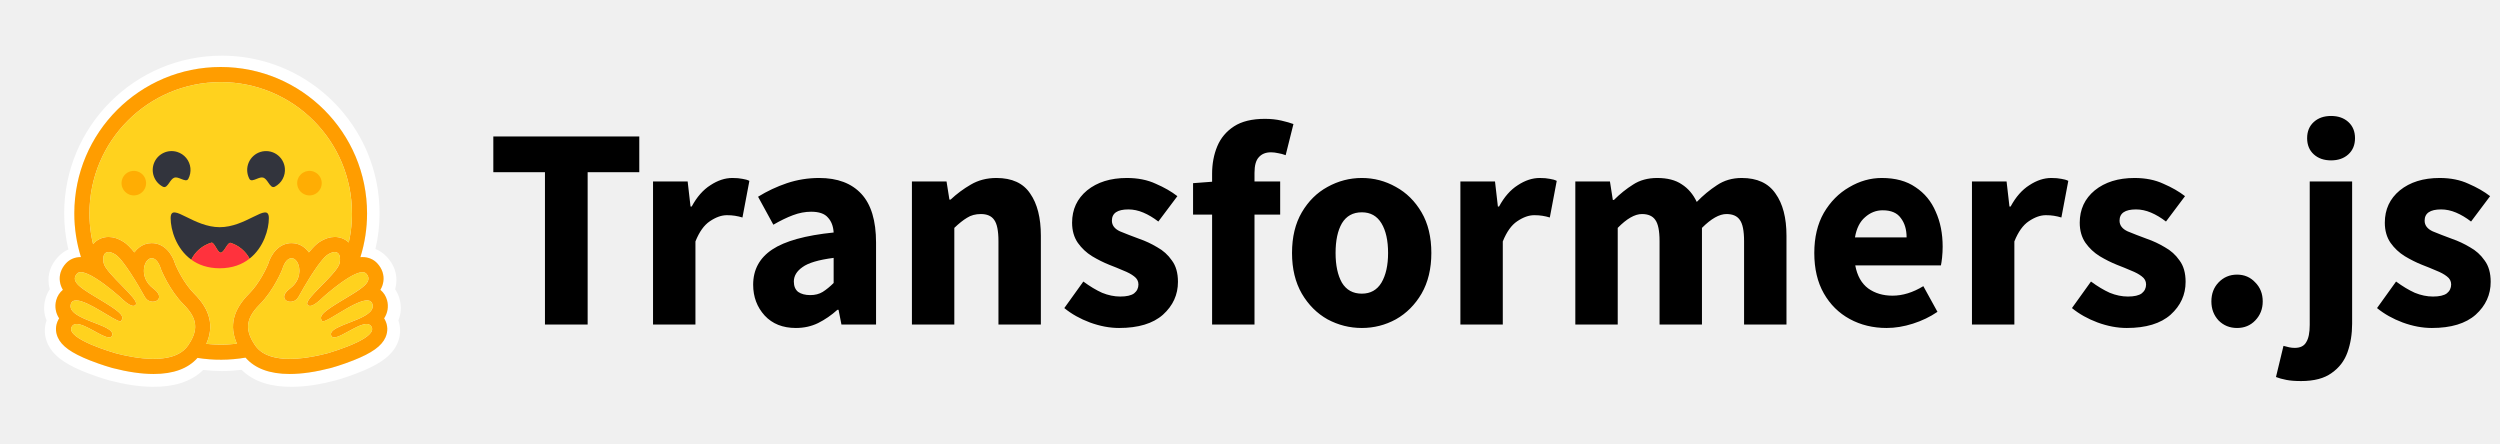
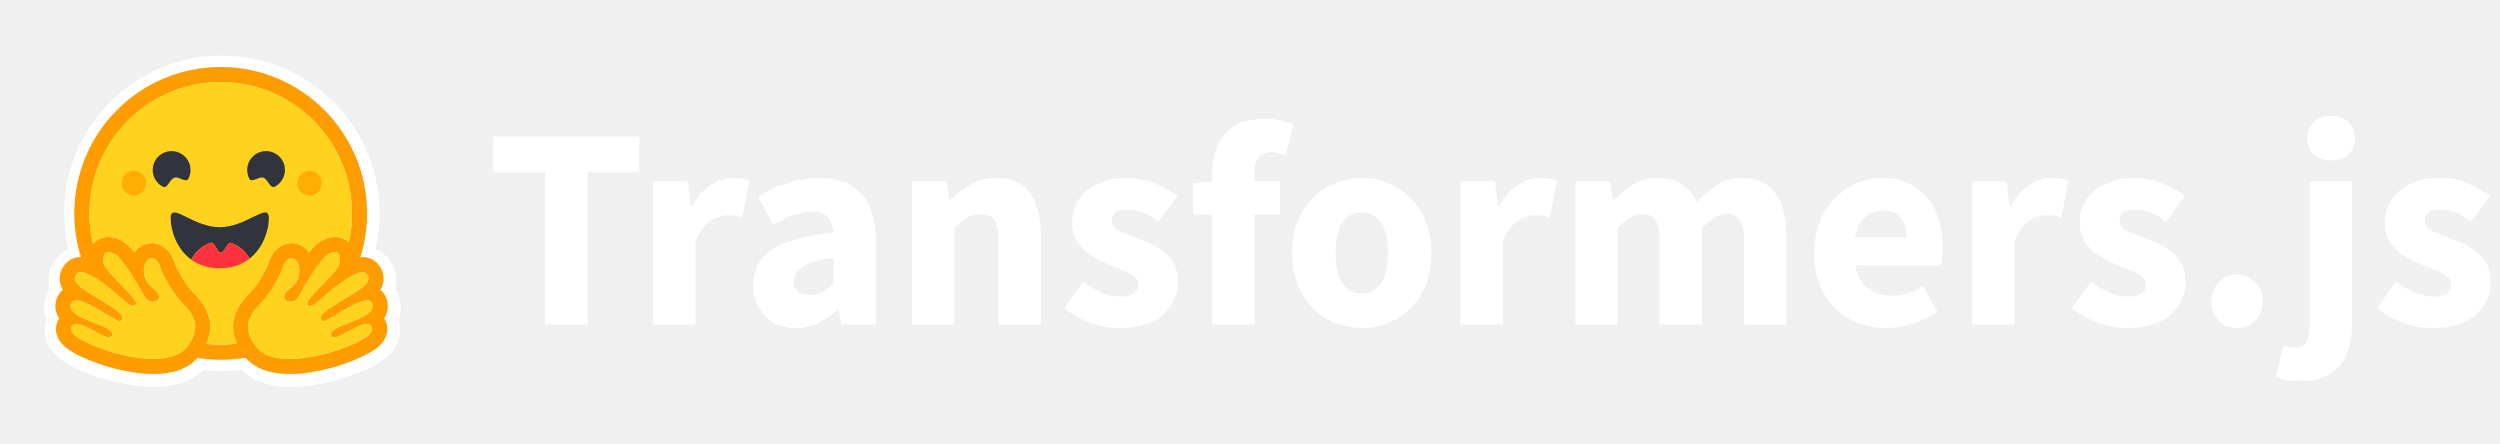
<svg xmlns="http://www.w3.org/2000/svg" width="936" height="166" viewBox="0 0 936 166" fill="none">
  <path d="M149.608 111.985C149.259 110.671 148.695 109.424 147.938 108.294C148.101 107.7 148.224 107.095 148.307 106.484C148.844 102.609 147.501 99.062 144.969 96.317C143.598 94.818 142.128 93.828 140.571 93.22C141.593 88.848 142.11 84.373 142.112 79.883C142.112 77.832 141.996 75.823 141.802 73.844C141.7 72.856 141.578 71.87 141.434 70.887C140.988 67.987 140.327 65.123 139.456 62.321C138.884 60.48 138.224 58.668 137.475 56.891C136.354 54.26 135.045 51.713 133.558 49.27C132.583 47.644 131.521 46.072 130.376 44.561C129.815 43.797 129.231 43.052 128.623 42.326C126.821 40.137 124.864 38.081 122.765 36.175C122.068 35.534 121.352 34.915 120.616 34.319C119.892 33.715 119.151 33.13 118.396 32.566C116.875 31.434 115.304 30.372 113.687 29.384C104.751 23.956 94.271 20.844 83.071 20.844C50.459 20.844 24.029 47.276 24.029 79.885C24.028 84.432 24.554 88.963 25.598 93.388C24.198 93.996 22.855 94.944 21.61 96.316C19.08 99.059 17.735 102.594 18.273 106.469C18.355 107.084 18.477 107.694 18.641 108.293C17.885 109.423 17.321 110.671 16.972 111.985C16.194 114.943 16.45 117.61 17.439 119.947C16.364 123.001 16.632 126.253 18.032 129.081C19.05 131.146 20.508 132.744 22.304 134.172C24.439 135.87 27.112 137.312 30.336 138.696C34.182 140.336 38.878 141.877 41.013 142.443C46.529 143.871 51.817 144.776 57.177 144.82C64.814 144.891 71.39 143.095 76.099 138.5C78.412 138.783 80.74 138.925 83.071 138.924C85.533 138.919 87.992 138.764 90.436 138.46C95.133 143.085 101.735 144.897 109.399 144.824C114.759 144.781 120.047 143.876 125.549 142.446C127.698 141.881 132.391 140.339 136.24 138.699C139.464 137.313 142.137 135.871 144.286 134.176C146.069 132.747 147.525 131.15 148.543 129.085C149.958 126.257 150.212 123.004 149.152 119.95C150.131 117.613 150.386 114.94 149.608 111.985ZM144.135 119.749C145.219 121.805 145.288 124.128 144.332 126.292C142.883 129.571 139.281 132.155 132.286 134.928C127.937 136.653 123.954 137.756 123.919 137.766C118.166 139.258 112.963 140.016 108.459 140.016C101.001 140.016 95.451 137.958 91.931 133.893C85.979 134.907 79.902 134.942 73.939 133.996C70.415 137.993 64.896 140.016 57.501 140.016C52.996 140.016 47.794 139.258 42.04 137.766C42.005 137.756 38.024 136.653 33.673 134.928C26.679 132.155 23.076 129.573 21.627 126.292C20.671 124.128 20.74 121.805 21.824 119.749C21.924 119.558 22.031 119.372 22.146 119.191C21.497 118.216 21.061 117.114 20.868 115.958C20.675 114.803 20.729 113.619 21.026 112.486C21.456 110.85 22.345 109.489 23.552 108.512C22.971 107.556 22.589 106.493 22.431 105.385C22.083 102.977 22.883 100.573 24.681 98.612C26.081 97.086 28.061 96.246 30.253 96.246H30.311C28.659 90.949 27.821 85.432 27.826 79.883C27.826 49.62 52.361 25.084 82.628 25.084C112.896 25.084 137.43 49.617 137.43 79.883C137.434 85.447 136.591 90.978 134.928 96.288C135.192 96.262 135.451 96.249 135.706 96.248C137.898 96.248 139.878 97.088 141.278 98.614C143.076 100.573 143.876 102.979 143.528 105.387C143.37 106.495 142.988 107.558 142.407 108.514C143.614 109.491 144.504 110.852 144.934 112.488C145.231 113.621 145.284 114.805 145.091 115.961C144.899 117.116 144.463 118.218 143.813 119.193C143.928 119.372 144.037 119.558 144.135 119.749Z" fill="white" />
  <path d="M143.813 119.193C144.463 118.218 144.899 117.116 145.092 115.961C145.284 114.805 145.231 113.621 144.934 112.488C144.503 110.852 143.613 109.491 142.407 108.514C142.988 107.558 143.37 106.495 143.528 105.387C143.876 102.979 143.076 100.575 141.278 98.614C139.878 97.088 137.898 96.248 135.706 96.248C135.451 96.248 135.192 96.262 134.928 96.288C136.589 90.978 137.431 85.447 137.425 79.884C137.425 49.62 112.891 25.085 82.626 25.085C52.361 25.085 27.824 49.618 27.824 79.884C27.819 85.433 28.657 90.951 30.309 96.248H30.251C28.059 96.248 26.079 97.087 24.68 98.612C22.881 100.571 22.081 102.978 22.429 105.386C22.588 106.494 22.97 107.558 23.551 108.513C22.344 109.49 21.454 110.85 21.024 112.486C20.727 113.621 20.673 114.804 20.867 115.96C21.06 117.116 21.496 118.218 22.145 119.193C22.03 119.373 21.924 119.56 21.823 119.751C20.74 121.807 20.67 124.13 21.627 126.294C23.077 129.573 26.678 132.157 33.673 134.93C38.022 136.655 42.005 137.758 42.04 137.768C47.793 139.26 52.996 140.018 57.5 140.018C64.896 140.018 70.415 137.995 73.939 133.998C79.902 134.944 85.979 134.909 91.931 133.895C95.451 137.96 101.001 140.018 108.459 140.018C112.963 140.018 118.166 139.26 123.918 137.768C123.954 137.758 127.935 136.655 132.286 134.93C139.281 132.157 142.883 129.573 144.332 126.294C145.288 124.13 145.219 121.807 144.135 119.751C144.037 119.558 143.928 119.371 143.813 119.193ZM71.417 127.74C71.114 128.271 70.789 128.789 70.443 129.293C69.532 130.626 68.334 131.646 66.943 132.403C64.284 133.853 60.919 134.359 57.5 134.359C52.099 134.359 46.563 133.096 43.46 132.291C43.307 132.251 24.439 126.922 26.828 122.385C27.23 121.622 27.891 121.317 28.724 121.317C32.088 121.317 38.212 126.326 40.844 126.326C41.432 126.326 41.847 126.076 42.017 125.465C43.139 121.442 24.967 119.751 26.498 113.925C26.767 112.894 27.5 112.475 28.53 112.475C32.977 112.475 42.958 120.296 45.045 120.296C45.205 120.296 45.32 120.248 45.382 120.15C45.391 120.135 45.4 120.12 45.409 120.105C46.389 118.487 45.826 117.311 39.114 113.2L38.47 112.807C31.083 108.337 25.899 105.647 28.848 102.437C29.187 102.067 29.668 101.903 30.252 101.903C30.945 101.903 31.783 102.134 32.706 102.523C36.608 104.168 42.014 108.655 44.273 110.611C44.628 110.92 44.981 111.232 45.331 111.546C45.331 111.546 48.191 114.519 49.92 114.519C50.318 114.519 50.656 114.362 50.885 113.975C52.111 111.907 39.496 102.348 38.785 98.404C38.303 95.731 39.123 94.377 40.641 94.377C41.362 94.377 42.243 94.685 43.215 95.302C46.23 97.215 52.052 107.219 54.183 111.111C54.898 112.415 56.118 112.966 57.217 112.966C59.398 112.966 61.102 110.799 57.416 108.044C51.877 103.899 53.821 97.124 56.465 96.707C56.578 96.689 56.691 96.68 56.805 96.68C59.209 96.68 60.27 100.823 60.27 100.823C60.27 100.823 63.378 108.629 68.718 113.965C73.563 118.808 74.24 122.782 71.417 127.74ZM88.684 128.655L88.407 128.688L87.935 128.741C87.687 128.767 87.438 128.792 87.188 128.815L86.945 128.837L86.723 128.856L86.407 128.881L86.059 128.906L85.712 128.929L85.635 128.934C85.544 128.939 85.453 128.945 85.361 128.95L85.245 128.956C85.137 128.962 85.03 128.967 84.921 128.972L84.544 128.988L84.202 128.999L83.974 129.006H83.858C83.787 129.006 83.716 129.01 83.644 129.011H83.532C83.46 129.011 83.39 129.011 83.318 129.014L83.028 129.018H82.623C82.304 129.018 81.987 129.014 81.67 129.008L81.413 129.002C81.34 129.002 81.267 128.999 81.195 128.996L80.922 128.988L80.585 128.975L80.28 128.962L80.201 128.959L79.912 128.944C79.83 128.939 79.751 128.935 79.67 128.929L79.483 128.918C79.248 128.904 79.012 128.887 78.777 128.869L78.53 128.849C78.427 128.841 78.323 128.832 78.22 128.822C78.099 128.812 77.977 128.8 77.856 128.789C77.653 128.77 77.45 128.749 77.247 128.727H77.237C80.201 122.116 78.702 115.942 72.714 109.959C68.786 106.036 66.174 100.245 65.632 98.973C64.534 95.209 61.631 91.024 56.808 91.024C56.4 91.024 55.993 91.057 55.59 91.12C53.478 91.453 51.631 92.669 50.314 94.499C48.89 92.728 47.506 91.32 46.254 90.525C44.367 89.329 42.484 88.722 40.65 88.722C38.36 88.722 36.314 89.662 34.887 91.367L34.851 91.411C34.824 91.299 34.798 91.186 34.771 91.074L34.768 91.059C34.496 89.898 34.268 88.728 34.084 87.549C34.084 87.542 34.084 87.534 34.081 87.526C34.066 87.437 34.053 87.348 34.04 87.259C34 86.996 33.962 86.732 33.928 86.468C33.912 86.348 33.895 86.228 33.88 86.108L33.836 85.748C33.822 85.628 33.81 85.519 33.797 85.405L33.793 85.376C33.742 84.91 33.696 84.443 33.657 83.975L33.643 83.795L33.62 83.489C33.614 83.405 33.607 83.321 33.603 83.237C33.603 83.217 33.599 83.197 33.599 83.178C33.582 82.944 33.568 82.708 33.557 82.473C33.55 82.35 33.544 82.228 33.538 82.105L33.525 81.784L33.522 81.686L33.512 81.39L33.505 81.138C33.505 81.037 33.5 80.937 33.499 80.836C33.497 80.736 33.494 80.625 33.494 80.519C33.492 80.413 33.494 80.308 33.49 80.202C33.488 80.096 33.49 79.99 33.49 79.884C33.49 52.745 55.493 30.743 82.634 30.743C109.775 30.743 131.777 52.745 131.777 79.884V80.519C131.777 80.625 131.774 80.731 131.772 80.836C131.772 80.924 131.768 81.01 131.765 81.099C131.765 81.177 131.762 81.255 131.759 81.33C131.759 81.43 131.753 81.529 131.75 81.628V81.636L131.737 81.98C131.732 82.081 131.728 82.182 131.723 82.282L131.72 82.353L131.702 82.675C131.664 83.364 131.611 84.052 131.546 84.74V84.748C131.535 84.861 131.524 84.974 131.512 85.087L131.482 85.353L131.425 85.874L131.392 86.138L131.351 86.449C131.336 86.562 131.321 86.675 131.304 86.787C131.287 86.914 131.268 87.04 131.25 87.166L131.205 87.463L131.152 87.8C131.134 87.913 131.114 88.024 131.093 88.136C131.072 88.248 131.055 88.359 131.036 88.471C130.997 88.694 130.956 88.917 130.913 89.139C130.848 89.472 130.781 89.804 130.712 90.136L130.641 90.465C130.617 90.574 130.592 90.685 130.567 90.794C129.184 89.45 127.352 88.718 125.333 88.718C123.499 88.718 121.614 89.324 119.728 90.521C118.477 91.316 117.094 92.724 115.669 94.494C114.349 92.664 112.503 91.448 110.391 91.116C109.989 91.052 109.581 91.02 109.174 91.02C104.35 91.02 101.448 95.204 100.35 98.968C99.806 100.24 97.192 106.032 93.261 109.96C87.277 115.924 85.767 122.071 88.684 128.655ZM139.419 115.421L139.399 115.478C139.35 115.609 139.293 115.736 139.229 115.859C139.18 115.95 139.127 116.038 139.07 116.123C138.962 116.285 138.843 116.439 138.714 116.585C138.685 116.618 138.656 116.652 138.622 116.685C138.576 116.735 138.528 116.784 138.48 116.832C137.607 117.697 136.276 118.456 134.772 119.152C134.601 119.229 134.428 119.306 134.254 119.384L134.08 119.461C133.964 119.512 133.848 119.563 133.726 119.613C133.61 119.663 133.489 119.714 133.369 119.763L133.007 119.912C132.161 120.261 131.294 120.593 130.448 120.92L130.086 121.061L129.729 121.201C129.491 121.293 129.256 121.386 129.025 121.479L128.681 121.618L128.343 121.756L128.177 121.826C128.066 121.872 127.957 121.918 127.849 121.964C125.361 123.032 123.571 124.118 123.947 125.466C123.957 125.504 123.969 125.54 123.982 125.576C124.016 125.676 124.062 125.77 124.119 125.858C124.153 125.911 124.192 125.961 124.235 126.006C124.678 126.466 125.482 126.393 126.497 126.028C126.64 125.976 126.782 125.921 126.923 125.864L127.011 125.828C127.243 125.729 127.489 125.619 127.74 125.5C127.802 125.47 127.866 125.442 127.93 125.408C129.171 124.802 130.577 123.984 131.973 123.241C132.531 122.939 133.097 122.653 133.67 122.382C134.992 121.76 136.234 121.319 137.233 121.319C137.702 121.319 138.115 121.415 138.46 121.635L138.518 121.673C138.734 121.826 138.916 122.022 139.052 122.249C139.078 122.292 139.104 122.338 139.129 122.385C139.623 123.322 139.21 124.292 138.243 125.244C137.315 126.157 135.872 127.053 134.231 127.882C134.109 127.943 133.987 128.005 133.863 128.065C128.981 130.463 122.586 132.269 122.498 132.292C120.794 132.733 118.357 133.313 115.611 133.747L115.205 133.81L115.139 133.82C114.831 133.867 114.523 133.91 114.214 133.95C113.901 133.992 113.585 134.031 113.266 134.066L113.208 134.073C112.054 134.206 110.895 134.294 109.734 134.336H109.717C109.297 134.351 108.877 134.359 108.457 134.359H107.973C107.332 134.35 106.693 134.321 106.054 134.272C106.039 134.272 106.023 134.272 106.008 134.268C105.779 134.251 105.551 134.229 105.322 134.204C105.086 134.179 104.85 134.15 104.614 134.118C104.459 134.098 104.305 134.074 104.151 134.049C103.994 134.024 103.837 133.998 103.681 133.97L103.467 133.93L103.451 133.927C103.226 133.884 103.002 133.837 102.779 133.785C102.65 133.756 102.521 133.727 102.393 133.692L102.316 133.673C102.252 133.657 102.191 133.64 102.128 133.624L102.093 133.614L101.894 133.556C101.821 133.536 101.748 133.514 101.676 133.493L101.65 133.485L101.462 133.428C101.39 133.406 101.319 133.382 101.248 133.359L101.075 133.301L100.947 133.256C100.824 133.213 100.701 133.168 100.58 133.122L100.464 133.076L100.369 133.039C100.185 132.965 100.002 132.888 99.821 132.806L99.701 132.748L99.681 132.739C99.638 132.719 99.596 132.699 99.553 132.681C99.47 132.641 99.387 132.6 99.304 132.557L99.279 132.545L99.16 132.482C98.948 132.371 98.74 132.253 98.537 132.128L98.425 132.059C98.369 132.025 98.314 131.989 98.259 131.953L98.114 131.857L97.957 131.75L97.864 131.683C97.766 131.613 97.669 131.54 97.574 131.466L97.423 131.349C97.363 131.301 97.303 131.252 97.244 131.202C97.194 131.161 97.146 131.118 97.097 131.075L97.093 131.072C97.041 131.026 96.989 130.98 96.938 130.932C96.888 130.886 96.837 130.84 96.788 130.792L96.782 130.787C96.73 130.737 96.679 130.687 96.629 130.636C96.58 130.586 96.528 130.535 96.48 130.483C96.431 130.432 96.381 130.379 96.333 130.326C96.285 130.272 96.241 130.224 96.196 130.171L96.181 130.154C96.137 130.103 96.093 130.052 96.05 129.999C95.958 129.889 95.868 129.775 95.781 129.659C95.693 129.542 95.608 129.423 95.524 129.302L95.444 129.182C95.338 129.027 95.234 128.87 95.134 128.71C95.058 128.596 94.985 128.48 94.914 128.363C94.868 128.289 94.824 128.216 94.779 128.143L94.761 128.113C94.719 128.042 94.678 127.972 94.638 127.901C94.614 127.863 94.592 127.825 94.571 127.785C94.55 127.745 94.525 127.704 94.503 127.663L94.466 127.599L94.443 127.557C94.4 127.48 94.357 127.401 94.315 127.322C94.296 127.287 94.277 127.252 94.257 127.218L94.199 127.106L94.141 126.995C93.995 126.703 93.857 126.408 93.727 126.108L93.681 125.999C93.651 125.925 93.623 125.853 93.594 125.781C93.579 125.746 93.565 125.711 93.553 125.676C93.483 125.497 93.418 125.315 93.359 125.132C93.337 125.067 93.317 125.003 93.297 124.938C93.251 124.79 93.208 124.642 93.171 124.492C93.125 124.318 93.084 124.142 93.049 123.965C93.042 123.929 93.035 123.894 93.029 123.859C92.996 123.686 92.968 123.512 92.947 123.337C92.942 123.302 92.938 123.268 92.934 123.234L92.923 123.129C92.909 122.991 92.898 122.853 92.891 122.715C92.891 122.68 92.888 122.645 92.887 122.611C92.883 122.542 92.882 122.474 92.882 122.405C92.845 119.634 94.247 116.97 97.245 113.974C102.585 108.639 105.693 100.833 105.693 100.833C105.693 100.833 105.777 100.505 105.951 100.034C105.975 99.968 106 99.901 106.029 99.83C106.13 99.566 106.244 99.307 106.37 99.054L106.396 99.005C106.503 98.79 106.621 98.58 106.748 98.376C106.778 98.328 106.807 98.282 106.84 98.234C106.935 98.094 107.036 97.956 107.141 97.823C107.199 97.751 107.262 97.68 107.325 97.611C107.35 97.583 107.375 97.556 107.401 97.53C107.711 97.21 108.064 96.95 108.464 96.811L108.515 96.794C108.548 96.783 108.582 96.773 108.617 96.763C108.656 96.753 108.696 96.744 108.736 96.735L108.755 96.731C108.84 96.714 108.925 96.703 109.011 96.698H109.019C109.063 96.698 109.109 96.693 109.155 96.693C109.212 96.693 109.266 96.693 109.323 96.699C109.381 96.704 109.439 96.711 109.497 96.72C109.978 96.796 110.436 97.083 110.83 97.525C110.98 97.694 111.115 97.875 111.233 98.067C111.311 98.192 111.384 98.323 111.453 98.462C111.481 98.52 111.508 98.573 111.534 98.63C111.601 98.776 111.662 98.926 111.715 99.078C111.842 99.435 111.937 99.802 112 100.175C112.055 100.503 112.087 100.833 112.097 101.165C112.103 101.342 112.103 101.521 112.097 101.702C112.062 102.544 111.89 103.375 111.587 104.161C111.56 104.233 111.529 104.306 111.5 104.378C111.44 104.525 111.375 104.669 111.304 104.81C111.252 104.917 111.197 105.024 111.137 105.131C111.098 105.202 111.057 105.274 111.016 105.345C110.912 105.523 110.799 105.699 110.678 105.875L110.605 105.98C110.318 106.379 109.999 106.754 109.65 107.1C109.306 107.445 108.938 107.763 108.548 108.054C108.158 108.343 107.792 108.663 107.453 109.011C106.479 110.034 106.252 110.937 106.471 111.621C106.506 111.728 106.552 111.833 106.608 111.931C106.673 112.044 106.751 112.148 106.839 112.243L106.874 112.278L106.909 112.313C106.944 112.347 106.981 112.38 107.02 112.412L107.059 112.444C107.153 112.516 107.253 112.581 107.357 112.638C107.388 112.654 107.415 112.671 107.449 112.686C107.562 112.741 107.678 112.789 107.798 112.827C107.831 112.838 107.864 112.848 107.897 112.858L107.94 112.869L107.998 112.885L108.048 112.897L108.102 112.909L108.156 112.92L108.207 112.928C108.245 112.934 108.284 112.941 108.323 112.945L108.36 112.951L108.427 112.958L108.469 112.962L108.537 112.967H108.577L108.648 112.971H108.873L108.937 112.967L109.011 112.962L109.101 112.954L109.185 112.944C109.205 112.944 109.224 112.939 109.244 112.935C109.503 112.897 109.757 112.829 110 112.73L110.103 112.687C110.161 112.661 110.219 112.635 110.273 112.606C110.387 112.549 110.498 112.484 110.604 112.414C110.752 112.316 110.893 112.208 111.024 112.088C111.055 112.06 111.085 112.03 111.115 112.001C111.13 111.987 111.144 111.973 111.158 111.958C111.187 111.929 111.216 111.9 111.245 111.868C111.452 111.64 111.632 111.389 111.78 111.118C113.049 108.81 114.379 106.537 115.768 104.301L115.959 103.995L116.151 103.69C116.247 103.535 116.345 103.382 116.441 103.231L116.538 103.079C116.861 102.573 117.19 102.071 117.523 101.572L117.721 101.276C118.118 100.688 118.514 100.116 118.906 99.573L119.101 99.304C119.528 98.716 119.972 98.14 120.433 97.578L120.616 97.359C120.646 97.323 120.674 97.286 120.707 97.251C120.768 97.18 120.828 97.111 120.887 97.043C120.917 97.009 120.945 96.975 120.976 96.941L121.15 96.746L121.237 96.65C121.325 96.556 121.41 96.466 121.494 96.38C121.553 96.322 121.607 96.264 121.662 96.209C121.991 95.873 122.354 95.572 122.745 95.311L122.835 95.252C122.922 95.194 123.012 95.139 123.105 95.09C124.637 94.22 125.906 94.156 126.637 94.886C127.079 95.329 127.325 96.062 127.311 97.083C127.311 97.127 127.311 97.173 127.308 97.22V97.269C127.308 97.316 127.304 97.363 127.3 97.41C127.3 97.469 127.293 97.526 127.288 97.585C127.282 97.642 127.279 97.686 127.273 97.738C127.273 97.753 127.27 97.767 127.268 97.783C127.264 97.828 127.258 97.874 127.251 97.92C127.251 97.933 127.251 97.948 127.246 97.962C127.239 98.024 127.23 98.085 127.22 98.145C127.212 98.204 127.203 98.258 127.192 98.315L127.175 98.412C127.159 98.504 127.137 98.595 127.111 98.684C127.06 98.852 126.999 99.016 126.927 99.176C126.827 99.395 126.716 99.608 126.594 99.816C126.526 99.931 126.457 100.045 126.385 100.157C126.311 100.273 126.233 100.39 126.153 100.509C125.948 100.802 125.735 101.089 125.514 101.37L125.413 101.498C125.052 101.947 124.68 102.388 124.296 102.818L124.175 102.954C124.012 103.136 123.846 103.319 123.676 103.504L123.548 103.642C123.463 103.735 123.374 103.828 123.289 103.921C123.204 104.014 123.115 104.108 123.025 104.202L122.759 104.483L122.489 104.765L122.216 105.048C122.033 105.238 121.85 105.427 121.665 105.616C119.036 108.313 116.265 111.001 115.328 112.676C115.265 112.785 115.209 112.898 115.158 113.013C115.024 113.318 114.969 113.578 115.007 113.789C115.019 113.858 115.043 113.925 115.079 113.986C115.131 114.077 115.196 114.161 115.27 114.237C115.305 114.27 115.341 114.301 115.379 114.33C115.572 114.467 115.805 114.538 116.042 114.532H116.116L116.192 114.526L116.268 114.517L116.331 114.508C116.339 114.507 116.348 114.506 116.357 114.503L116.415 114.492L116.43 114.489L116.494 114.475L116.516 114.469C116.539 114.463 116.561 114.458 116.584 114.451C116.607 114.445 116.638 114.436 116.665 114.427C116.779 114.393 116.891 114.352 117 114.305C117.058 114.282 117.114 114.257 117.17 114.229C117.199 114.216 117.228 114.203 117.256 114.189L117.343 114.146C117.55 114.038 117.752 113.921 117.949 113.795L118.036 113.737C118.065 113.718 118.094 113.7 118.122 113.679L118.208 113.621L118.254 113.589L118.379 113.502C118.495 113.422 118.603 113.34 118.713 113.256L118.722 113.248L118.897 113.113C119.135 112.925 119.36 112.736 119.565 112.558L119.702 112.438L119.714 112.427L119.785 112.364C119.953 112.213 120.102 112.073 120.226 111.958L120.277 111.908C120.321 111.866 120.362 111.826 120.399 111.793L120.472 111.721L120.498 111.695L120.505 111.688L120.581 111.612L120.629 111.562L120.635 111.558L120.657 111.537L120.686 111.511L120.695 111.503L120.719 111.481L120.851 111.365L120.925 111.298C120.965 111.264 121.003 111.229 121.041 111.193L121.129 111.115C121.146 111.102 121.161 111.088 121.177 111.073L121.27 110.992L121.406 110.872L121.479 110.81C121.761 110.564 122.104 110.268 122.498 109.934L122.66 109.797L122.926 109.574L123.199 109.346C123.556 109.05 123.94 108.735 124.346 108.409L124.612 108.195C124.839 108.014 125.072 107.83 125.308 107.645C125.403 107.57 125.5 107.495 125.598 107.421C125.84 107.234 126.082 107.048 126.327 106.864C126.883 106.444 127.457 106.023 128.038 105.614L128.287 105.44C128.461 105.32 128.635 105.199 128.809 105.082L128.966 104.976C129.277 104.765 129.592 104.559 129.91 104.359L130.067 104.26L130.224 104.162C130.381 104.065 130.536 103.97 130.691 103.877L130.846 103.784L131.156 103.604L131.46 103.43L131.522 103.396L131.762 103.264C131.863 103.209 131.963 103.157 132.063 103.105L132.211 103.029L132.356 102.956C132.406 102.932 132.456 102.907 132.506 102.883C132.831 102.722 133.163 102.574 133.5 102.44C133.592 102.401 133.683 102.366 133.773 102.335L134.039 102.242C134.118 102.215 134.196 102.19 134.271 102.167L134.297 102.159C134.337 102.146 134.377 102.135 134.417 102.124L134.428 102.121C134.511 102.097 134.594 102.076 134.675 102.057H134.68C134.91 102.002 135.143 101.962 135.379 101.938C135.487 101.927 135.595 101.921 135.704 101.922H135.759C135.831 101.922 135.901 101.927 135.971 101.934C136.003 101.934 136.034 101.94 136.066 101.944H136.079C136.11 101.948 136.141 101.953 136.172 101.96C136.202 101.965 136.233 101.971 136.263 101.978H136.273C136.304 101.984 136.331 101.992 136.363 102.001C136.527 102.047 136.684 102.119 136.828 102.212C136.899 102.258 136.965 102.31 137.026 102.368L137.043 102.384C137.055 102.395 137.066 102.406 137.076 102.417L137.108 102.451C137.369 102.724 137.584 103.037 137.746 103.378L137.771 103.437C137.826 103.566 137.869 103.701 137.901 103.838C137.993 104.256 137.957 104.693 137.798 105.092C137.738 105.253 137.665 105.408 137.578 105.556C137.377 105.896 137.137 106.211 136.866 106.497L136.808 106.559C136.722 106.65 136.632 106.741 136.538 106.831C136.497 106.872 136.453 106.912 136.41 106.953L136.277 107.076L136.208 107.137C136.04 107.287 135.868 107.431 135.694 107.571C135.588 107.657 135.482 107.74 135.374 107.823C134.994 108.113 134.607 108.393 134.213 108.664C133.975 108.827 133.735 108.987 133.493 109.146C132.897 109.537 132.295 109.918 131.687 110.289C130.411 111.073 128.996 111.913 127.489 112.825L127.098 113.062C126.671 113.322 126.268 113.571 125.888 113.809L125.696 113.929L125.335 114.161C125.095 114.314 124.855 114.469 124.616 114.624L124.423 114.751C124.329 114.812 124.236 114.875 124.143 114.937L124.051 114.995L123.771 115.184L123.623 115.286L123.449 115.406L123.287 115.518C123.017 115.71 122.765 115.892 122.534 116.065L122.447 116.131C122.311 116.234 122.176 116.339 122.043 116.446C121.843 116.608 121.66 116.762 121.496 116.911L121.415 116.984C121.369 117.026 121.324 117.068 121.281 117.11C121.251 117.139 121.223 117.168 121.192 117.196L121.15 117.237C121.057 117.331 120.967 117.426 120.879 117.524L120.836 117.573C120.741 117.684 120.658 117.789 120.585 117.892L120.553 117.938C120.496 118.021 120.443 118.107 120.396 118.195C120.384 118.217 120.373 118.239 120.362 118.261L120.33 118.328L120.308 118.375L120.295 118.408L120.284 118.437L120.269 118.477C120.229 118.586 120.201 118.7 120.185 118.816L120.179 118.856L120.176 118.894V119.098C120.176 119.115 120.176 119.132 120.18 119.15L120.183 119.181C120.183 119.198 120.187 119.214 120.19 119.232C120.192 119.249 120.197 119.279 120.202 119.303V119.307C120.207 119.329 120.211 119.351 120.217 119.374C120.223 119.397 120.229 119.423 120.236 119.446C120.248 119.492 120.264 119.538 120.28 119.583C120.29 119.61 120.3 119.637 120.311 119.663C120.311 119.668 120.315 119.674 120.318 119.68L120.341 119.732L120.373 119.804C120.408 119.879 120.447 119.951 120.488 120.022L120.531 120.096L120.575 120.17C120.583 120.182 120.592 120.194 120.602 120.205L120.616 120.22L120.632 120.235L120.649 120.248C120.674 120.265 120.7 120.279 120.728 120.288C120.743 120.294 120.759 120.297 120.774 120.301C121.148 120.386 121.917 120.076 122.939 119.537C122.997 119.506 123.06 119.473 123.122 119.44L123.433 119.27L123.585 119.185C123.693 119.128 123.804 119.062 123.916 118.998L124.122 118.882C125.473 118.104 127.086 117.106 128.754 116.131C128.91 116.039 129.067 115.948 129.224 115.858L129.539 115.656C129.905 115.446 130.272 115.24 130.641 115.035C131.106 114.78 131.574 114.531 132.047 114.29L132.356 114.133C132.561 114.032 132.764 113.934 132.964 113.838C133.352 113.654 133.744 113.478 134.141 113.313L134.358 113.225L134.384 113.215C135.535 112.759 136.578 112.477 137.423 112.477C137.605 112.475 137.788 112.491 137.967 112.522H137.973C138.031 112.532 138.083 112.544 138.137 112.557H138.147C138.285 112.592 138.419 112.642 138.546 112.706C138.725 112.798 138.885 112.921 139.02 113.069C139.083 113.137 139.138 113.212 139.186 113.291C139.277 113.431 139.349 113.582 139.4 113.74C139.421 113.801 139.439 113.862 139.458 113.926C139.594 114.417 139.581 114.937 139.419 115.421Z" fill="#FF9D00" />
  <path fill-rule="evenodd" clip-rule="evenodd" d="M131.769 80.202V79.884C131.769 52.744 109.775 30.743 82.634 30.743C55.493 30.743 33.49 52.745 33.49 79.884V79.99C33.489 80.061 33.489 80.131 33.49 80.202C33.494 80.308 33.495 80.413 33.494 80.519L33.497 80.752L33.499 80.836C33.499 80.875 33.5 80.913 33.502 80.952C33.504 81.014 33.505 81.076 33.505 81.138L33.512 81.39L33.522 81.686L33.526 81.784L33.538 82.09V82.105C33.544 82.225 33.55 82.344 33.556 82.464L33.557 82.473C33.563 82.595 33.57 82.717 33.578 82.84C33.584 82.953 33.59 83.066 33.599 83.178L33.6 83.198C33.606 83.295 33.612 83.392 33.62 83.489L33.621 83.515L33.643 83.795L33.645 83.813C33.649 83.868 33.653 83.922 33.658 83.975C33.697 84.442 33.742 84.91 33.793 85.376L33.797 85.405L33.836 85.748L33.88 86.108L33.913 86.352L33.928 86.467C33.962 86.732 33.999 86.996 34.04 87.259L34.042 87.276L34.081 87.525C34.266 88.711 34.495 89.89 34.768 91.059L34.771 91.074L34.792 91.161L34.851 91.411L34.887 91.367C36.314 89.662 38.36 88.722 40.65 88.722C42.485 88.722 44.367 89.329 46.254 90.525C47.506 91.32 48.89 92.728 50.314 94.499C51.631 92.669 53.478 91.452 55.591 91.12C55.993 91.057 56.401 91.025 56.808 91.024C61.63 91.024 64.534 95.209 65.632 98.973C66.174 100.245 68.786 106.036 72.726 109.954C78.715 115.937 80.214 122.111 77.25 128.722H77.26C77.462 128.745 77.665 128.765 77.869 128.784C77.99 128.796 78.111 128.808 78.233 128.818L78.275 128.822L78.543 128.845L78.79 128.864C79.024 128.882 79.26 128.899 79.496 128.914L79.683 128.925L79.832 128.934L79.924 128.939L80.214 128.954L80.293 128.957L80.597 128.971L80.935 128.984L81.207 128.992L81.252 128.993C81.31 128.996 81.368 128.998 81.426 128.998L81.488 129C81.87 129.009 82.252 129.013 82.635 129.012H83.041L83.331 129.009C83.402 129.006 83.473 129.006 83.545 129.006H83.657L83.755 129.003C83.794 129.002 83.832 129.001 83.871 129.001H83.987L84.215 128.995L84.557 128.983L84.934 128.966C85.043 128.963 85.15 128.957 85.258 128.952L85.374 128.944L85.546 128.935L85.648 128.929L85.724 128.924L86.072 128.902L86.42 128.876L86.736 128.851L86.957 128.832L87.201 128.81C87.608 128.774 88.014 128.731 88.42 128.682L88.697 128.649C85.78 122.066 87.29 115.919 93.254 109.96C97.185 106.032 99.798 100.24 100.342 98.968C101.44 95.204 104.343 91.02 109.166 91.02C109.574 91.02 109.981 91.052 110.384 91.116C112.495 91.448 114.342 92.664 115.661 94.494C117.086 92.724 118.469 91.315 119.721 90.52C121.607 89.324 123.492 88.717 125.325 88.717C127.345 88.717 129.177 89.45 130.56 90.794C130.585 90.685 130.61 90.575 130.634 90.465L130.704 90.137C130.73 90.017 130.755 89.897 130.779 89.777C130.822 89.565 130.864 89.353 130.905 89.139C130.948 88.917 130.989 88.694 131.028 88.471L131.048 88.35C131.06 88.279 131.072 88.208 131.086 88.136C131.108 88.024 131.126 87.913 131.144 87.8L131.151 87.757L131.197 87.463L131.242 87.166V87.163C131.276 86.943 131.307 86.723 131.336 86.504L131.343 86.449L131.384 86.139L131.417 85.874L131.475 85.353L131.498 85.144L131.504 85.087C131.516 84.974 131.528 84.861 131.538 84.748V84.739C131.547 84.65 131.556 84.559 131.563 84.469C131.609 83.958 131.648 83.445 131.68 82.929C131.685 82.845 131.69 82.76 131.695 82.675V82.671L131.712 82.353L131.716 82.281C131.726 82.066 131.735 81.851 131.742 81.636V81.628L131.746 81.544C131.749 81.473 131.751 81.402 131.751 81.33L131.753 81.302C131.755 81.235 131.758 81.166 131.758 81.098L131.76 81.04C131.762 80.972 131.764 80.904 131.764 80.836L131.765 80.778C131.767 80.692 131.769 80.605 131.769 80.519V80.202ZM70.445 129.293C74.337 123.586 74.061 119.302 68.721 113.965C63.381 108.628 60.273 100.824 60.273 100.824C60.273 100.824 59.113 96.29 56.467 96.707C53.822 97.123 51.881 103.897 57.42 108.044C62.959 112.191 56.318 115.002 54.186 111.111C52.054 107.219 46.233 97.216 43.215 95.302C40.197 93.389 38.075 94.461 38.786 98.405C39.14 100.363 42.426 103.704 45.496 106.826C48.611 109.993 51.504 112.934 50.886 113.975C49.658 116.041 45.335 111.546 45.335 111.546C45.335 111.546 31.798 99.227 28.852 102.438C26.135 105.396 30.324 107.912 36.78 111.789C37.329 112.118 37.894 112.458 38.473 112.808C45.859 117.28 46.434 118.459 45.385 120.151C44.998 120.776 42.526 119.292 39.485 117.466C34.3 114.353 27.465 110.249 26.499 113.923C25.664 117.102 30.693 119.05 35.254 120.817C39.054 122.289 42.53 123.635 42.018 125.462C41.488 127.357 38.617 125.777 35.477 124.049C31.953 122.11 28.092 119.986 26.828 122.383C24.44 126.915 43.305 132.251 43.46 132.291C49.556 133.872 65.035 137.222 70.445 129.293ZM95.517 129.293C91.625 123.586 91.901 119.302 97.241 113.965C102.581 108.628 105.689 100.824 105.689 100.824C105.689 100.824 106.849 96.29 109.495 96.707C112.14 97.123 114.081 103.897 108.542 108.044C103.002 112.191 109.644 115.002 111.776 111.111C113.908 107.219 119.726 97.216 122.743 95.302C125.761 93.389 127.885 94.461 127.173 98.405C126.82 100.363 123.533 103.704 120.463 106.826C117.348 109.993 114.455 112.934 115.073 113.975C116.301 116.041 120.627 111.544 120.627 111.544C120.627 111.544 134.163 99.225 137.111 102.436C139.827 105.394 135.638 107.91 129.181 111.787C128.616 112.126 128.052 112.466 127.489 112.806C120.102 117.278 119.528 118.457 120.576 120.148C120.963 120.774 123.436 119.289 126.476 117.464C131.661 114.351 138.497 110.247 139.463 113.921C140.299 117.1 135.269 119.048 130.707 120.815C126.908 122.287 123.432 123.633 123.943 125.46C124.472 127.354 127.343 125.774 130.482 124.047C134.006 122.107 137.868 119.982 139.131 122.381C141.52 126.916 122.652 132.247 122.5 132.286C116.404 133.872 100.925 137.222 95.517 129.293Z" fill="#FFD21E" />
  <path fill-rule="evenodd" clip-rule="evenodd" d="M98.593 66.508C99.359 66.779 99.929 67.604 100.472 68.389C101.204 69.45 101.886 70.438 102.933 69.882C104.168 69.225 105.18 68.217 105.841 66.985C106.503 65.753 106.785 64.353 106.652 62.961C106.552 61.92 106.222 60.914 105.687 60.016C105.151 59.118 104.423 58.35 103.555 57.767C102.687 57.184 101.7 56.801 100.667 56.645C99.632 56.49 98.577 56.566 97.576 56.867C96.574 57.169 95.653 57.688 94.877 58.389C94.101 59.089 93.489 59.953 93.087 60.918C92.685 61.883 92.502 62.925 92.55 63.97C92.6 65.014 92.879 66.034 93.37 66.958C93.855 67.87 94.931 67.439 96.067 66.985C96.958 66.629 97.885 66.258 98.593 66.508ZM65.279 66.508C64.513 66.779 63.943 67.605 63.401 68.389C62.668 69.451 61.985 70.438 60.94 69.882C59.387 69.059 58.196 67.688 57.599 66.036C57.002 64.383 57.042 62.568 57.712 60.943C58.38 59.318 59.63 58.001 61.218 57.248C62.805 56.494 64.616 56.359 66.297 56.869C67.637 57.272 68.826 58.063 69.716 59.142C70.605 60.221 71.154 61.539 71.295 62.93C71.435 64.321 71.159 65.723 70.503 66.958C70.018 67.87 68.941 67.439 67.805 66.986C66.914 66.629 65.988 66.258 65.279 66.508ZM93.439 96.823C98.719 92.664 100.659 85.872 100.659 81.688C100.659 78.381 98.434 79.422 94.872 81.186L94.671 81.285C91.402 82.904 87.049 85.06 82.272 85.06C77.493 85.06 73.141 82.904 69.872 81.284C66.195 79.463 63.889 78.32 63.889 81.689C63.889 86.005 65.952 93.092 71.615 97.209C72.363 95.692 73.415 94.346 74.707 93.254C75.998 92.162 77.501 91.348 79.121 90.863C79.686 90.694 80.269 91.668 80.865 92.664C81.44 93.625 82.028 94.608 82.626 94.608C83.263 94.608 83.889 93.64 84.501 92.694C85.139 91.705 85.762 90.742 86.365 90.935C89.396 91.908 91.932 94.019 93.439 96.823Z" fill="#32343D" />
  <path d="M93.438 96.823C90.688 98.99 87.033 100.443 82.272 100.443C77.8 100.443 74.302 99.16 71.615 97.208C72.363 95.691 73.415 94.344 74.707 93.253C75.998 92.161 77.501 91.347 79.121 90.862C80.231 90.531 81.408 94.608 82.626 94.608C83.929 94.608 85.185 90.558 86.365 90.934C89.395 91.908 91.931 94.019 93.438 96.823Z" fill="#FF323D" />
  <path fill-rule="evenodd" clip-rule="evenodd" d="M52.653 72.392C52.025 72.812 51.303 73.07 50.55 73.144C49.798 73.219 49.039 73.106 48.341 72.816C47.783 72.586 47.276 72.248 46.849 71.82C46.422 71.394 46.083 70.886 45.853 70.328C45.564 69.63 45.451 68.871 45.526 68.119C45.6 67.367 45.859 66.644 46.279 66.016C46.784 65.26 47.502 64.671 48.342 64.323C49.182 63.975 50.106 63.884 50.998 64.061C51.889 64.239 52.708 64.677 53.351 65.32C53.994 65.963 54.431 66.783 54.608 67.674C54.785 68.566 54.694 69.49 54.346 70.329C53.998 71.169 53.409 71.886 52.653 72.392ZM118.413 72.392C117.785 72.812 117.062 73.07 116.31 73.144C115.557 73.219 114.799 73.106 114.1 72.816C113.542 72.585 113.035 72.248 112.608 71.82C112.182 71.394 111.843 70.886 111.612 70.328C111.324 69.63 111.212 68.871 111.286 68.119C111.36 67.367 111.619 66.644 112.038 66.016C112.416 65.451 112.914 64.977 113.497 64.627C114.08 64.278 114.733 64.062 115.41 63.995C116.087 63.929 116.769 64.013 117.409 64.243C118.049 64.472 118.63 64.84 119.11 65.321C119.753 65.964 120.191 66.783 120.368 67.674C120.546 68.566 120.454 69.49 120.106 70.329C119.758 71.169 119.169 71.886 118.413 72.392Z" fill="#FFAD03" />
-   <path d="M204.032 121.5V64.476H184.7V51.084H239.348V64.476H220.016V121.5H204.032ZM244.497 121.5V67.932H257.457L258.537 77.328H258.969C260.913 73.728 263.253 71.064 265.989 69.336C268.725 67.536 271.461 66.636 274.197 66.636C275.709 66.636 276.969 66.744 277.977 66.96C278.985 67.104 279.849 67.356 280.569 67.716L277.977 81.432C277.041 81.144 276.105 80.928 275.169 80.784C274.305 80.64 273.297 80.568 272.145 80.568C270.129 80.568 268.005 81.324 265.773 82.836C263.613 84.276 261.813 86.796 260.373 90.396V121.5H244.497ZM297.969 122.796C293.073 122.796 289.185 121.248 286.305 118.152C283.425 114.984 281.985 111.132 281.985 106.596C281.985 100.98 284.361 96.588 289.113 93.42C293.865 90.252 301.533 88.128 312.117 87.048C311.973 84.672 311.253 82.8 309.957 81.432C308.733 79.992 306.645 79.272 303.693 79.272C301.461 79.272 299.193 79.704 296.889 80.568C294.585 81.432 292.137 82.62 289.545 84.132L283.821 73.656C287.205 71.568 290.805 69.876 294.621 68.58C298.509 67.284 302.541 66.636 306.717 66.636C313.557 66.636 318.813 68.616 322.485 72.576C326.157 76.536 327.993 82.62 327.993 90.828V121.5H315.033L313.953 115.992H313.521C311.289 118.008 308.877 119.664 306.285 120.96C303.765 122.184 300.993 122.796 297.969 122.796ZM303.369 110.484C305.169 110.484 306.717 110.088 308.013 109.296C309.381 108.432 310.749 107.316 312.117 105.948V96.552C306.501 97.272 302.613 98.424 300.453 100.008C298.293 101.52 297.213 103.32 297.213 105.408C297.213 107.136 297.753 108.432 298.833 109.296C299.985 110.088 301.497 110.484 303.369 110.484ZM341.422 121.5V67.932H354.382L355.462 74.736H355.894C358.198 72.576 360.718 70.704 363.454 69.12C366.262 67.464 369.466 66.636 373.066 66.636C378.898 66.636 383.11 68.58 385.702 72.468C388.366 76.284 389.698 81.54 389.698 88.236V121.5H373.822V90.288C373.822 86.4 373.282 83.736 372.202 82.296C371.194 80.856 369.538 80.136 367.234 80.136C365.218 80.136 363.49 80.604 362.05 81.54C360.61 82.404 359.026 83.664 357.298 85.32V121.5H341.422ZM418.995 122.796C415.467 122.796 411.831 122.112 408.087 120.744C404.415 119.376 401.211 117.576 398.475 115.344L405.603 105.408C408.051 107.208 410.391 108.612 412.623 109.62C414.927 110.556 417.195 111.024 419.427 111.024C421.803 111.024 423.531 110.628 424.611 109.836C425.691 108.972 426.231 107.856 426.231 106.488C426.231 105.264 425.691 104.256 424.611 103.464C423.603 102.672 422.271 101.952 420.615 101.304C418.959 100.584 417.195 99.864 415.323 99.144C413.163 98.28 411.003 97.2 408.843 95.904C406.755 94.608 404.991 92.952 403.551 90.936C402.111 88.848 401.391 86.328 401.391 83.376C401.391 78.408 403.263 74.376 407.007 71.28C410.823 68.184 415.791 66.636 421.911 66.636C426.015 66.636 429.615 67.356 432.711 68.796C435.879 70.164 438.579 71.712 440.811 73.44L433.683 82.944C431.811 81.504 429.939 80.388 428.067 79.596C426.195 78.804 424.323 78.408 422.451 78.408C418.347 78.408 416.295 79.812 416.295 82.62C416.295 84.348 417.303 85.68 419.319 86.616C421.407 87.48 423.819 88.416 426.555 89.424C428.859 90.216 431.091 91.26 433.251 92.556C435.483 93.78 437.319 95.436 438.759 97.524C440.271 99.54 441.027 102.204 441.027 105.516C441.027 110.34 439.155 114.444 435.411 117.828C431.667 121.14 426.195 122.796 418.995 122.796ZM453.81 121.5V80.352H446.682V68.58L453.81 68.04V65.124C453.81 61.308 454.458 57.852 455.754 54.756C457.05 51.66 459.138 49.176 462.018 47.304C464.898 45.432 468.75 44.496 473.574 44.496C475.806 44.496 477.858 44.712 479.73 45.144C481.602 45.576 483.114 46.008 484.266 46.44L481.35 58.104C480.414 57.744 479.478 57.492 478.542 57.348C477.606 57.132 476.706 57.024 475.842 57.024C473.898 57.024 472.386 57.636 471.306 58.86C470.226 60.012 469.686 61.956 469.686 64.692V67.932H479.298V80.352H469.686V121.5H453.81ZM509.868 122.796C505.332 122.796 501.048 121.716 497.016 119.556C493.056 117.324 489.852 114.12 487.404 109.944C484.956 105.696 483.732 100.62 483.732 94.716C483.732 88.74 484.956 83.664 487.404 79.488C489.852 75.312 493.056 72.144 497.016 69.984C501.048 67.752 505.332 66.636 509.868 66.636C514.404 66.636 518.652 67.752 522.612 69.984C526.572 72.144 529.776 75.312 532.224 79.488C534.672 83.664 535.896 88.74 535.896 94.716C535.896 100.62 534.672 105.696 532.224 109.944C529.776 114.12 526.572 117.324 522.612 119.556C518.652 121.716 514.404 122.796 509.868 122.796ZM509.868 109.944C513.108 109.944 515.556 108.576 517.212 105.84C518.868 103.032 519.696 99.324 519.696 94.716C519.696 90.036 518.868 86.328 517.212 83.592C515.556 80.856 513.108 79.488 509.868 79.488C506.556 79.488 504.072 80.856 502.416 83.592C500.832 86.328 500.04 90.036 500.04 94.716C500.04 99.324 500.832 103.032 502.416 105.84C504.072 108.576 506.556 109.944 509.868 109.944ZM546.77 121.5V67.932H559.73L560.81 77.328H561.242C563.186 73.728 565.526 71.064 568.262 69.336C570.998 67.536 573.734 66.636 576.47 66.636C577.982 66.636 579.242 66.744 580.25 66.96C581.258 67.104 582.122 67.356 582.842 67.716L580.25 81.432C579.314 81.144 578.378 80.928 577.442 80.784C576.578 80.64 575.57 80.568 574.418 80.568C572.402 80.568 570.278 81.324 568.046 82.836C565.886 84.276 564.086 86.796 562.646 90.396V121.5H546.77ZM589.801 121.5V67.932H602.761L603.841 74.844H604.273C606.505 72.612 608.881 70.704 611.401 69.12C613.921 67.464 616.945 66.636 620.473 66.636C624.289 66.636 627.349 67.428 629.653 69.012C632.029 70.524 633.901 72.72 635.269 75.6C637.645 73.152 640.165 71.064 642.829 69.336C645.493 67.536 648.589 66.636 652.117 66.636C657.877 66.636 662.089 68.58 664.753 72.468C667.489 76.284 668.857 81.54 668.857 88.236V121.5H652.981V90.288C652.981 86.4 652.441 83.736 651.361 82.296C650.353 80.856 648.697 80.136 646.393 80.136C643.729 80.136 640.669 81.864 637.213 85.32V121.5H621.337V90.288C621.337 86.4 620.797 83.736 619.717 82.296C618.709 80.856 617.053 80.136 614.749 80.136C612.085 80.136 609.061 81.864 605.677 85.32V121.5H589.801ZM706.379 122.796C701.267 122.796 696.659 121.68 692.555 119.448C688.451 117.216 685.211 114.012 682.835 109.836C680.459 105.66 679.271 100.62 679.271 94.716C679.271 88.884 680.459 83.88 682.835 79.704C685.283 75.528 688.451 72.324 692.339 70.092C696.227 67.788 700.295 66.636 704.543 66.636C709.655 66.636 713.867 67.788 717.179 70.092C720.563 72.324 723.083 75.384 724.739 79.272C726.467 83.088 727.331 87.444 727.331 92.34C727.331 93.708 727.259 95.076 727.115 96.444C726.971 97.74 726.827 98.712 726.683 99.36H694.607C695.327 103.248 696.947 106.128 699.467 108C701.987 109.8 705.011 110.7 708.539 110.7C712.355 110.7 716.207 109.512 720.095 107.136L725.387 116.748C722.651 118.62 719.591 120.096 716.207 121.176C712.823 122.256 709.547 122.796 706.379 122.796ZM694.499 88.884H713.831C713.831 85.932 713.111 83.52 711.671 81.648C710.303 79.704 708.035 78.732 704.867 78.732C702.419 78.732 700.223 79.596 698.279 81.324C696.335 82.98 695.075 85.5 694.499 88.884ZM738.301 121.5V67.932H751.261L752.341 77.328H752.773C754.717 73.728 757.057 71.064 759.793 69.336C762.529 67.536 765.265 66.636 768.001 66.636C769.513 66.636 770.773 66.744 771.781 66.96C772.789 67.104 773.653 67.356 774.373 67.716L771.781 81.432C770.845 81.144 769.909 80.928 768.973 80.784C768.109 80.64 767.101 80.568 765.949 80.568C763.933 80.568 761.809 81.324 759.577 82.836C757.417 84.276 755.617 86.796 754.177 90.396V121.5H738.301ZM796.257 122.796C792.729 122.796 789.093 122.112 785.349 120.744C781.677 119.376 778.473 117.576 775.737 115.344L782.865 105.408C785.313 107.208 787.653 108.612 789.885 109.62C792.189 110.556 794.457 111.024 796.689 111.024C799.065 111.024 800.793 110.628 801.873 109.836C802.953 108.972 803.493 107.856 803.493 106.488C803.493 105.264 802.953 104.256 801.873 103.464C800.865 102.672 799.533 101.952 797.877 101.304C796.221 100.584 794.457 99.864 792.585 99.144C790.425 98.28 788.265 97.2 786.105 95.904C784.017 94.608 782.253 92.952 780.813 90.936C779.373 88.848 778.653 86.328 778.653 83.376C778.653 78.408 780.525 74.376 784.269 71.28C788.085 68.184 793.053 66.636 799.173 66.636C803.277 66.636 806.877 67.356 809.973 68.796C813.141 70.164 815.841 71.712 818.073 73.44L810.945 82.944C809.073 81.504 807.201 80.388 805.329 79.596C803.457 78.804 801.585 78.408 799.713 78.408C795.609 78.408 793.557 79.812 793.557 82.62C793.557 84.348 794.565 85.68 796.581 86.616C798.669 87.48 801.081 88.416 803.817 89.424C806.121 90.216 808.353 91.26 810.513 92.556C812.745 93.78 814.581 95.436 816.021 97.524C817.533 99.54 818.289 102.204 818.289 105.516C818.289 110.34 816.417 114.444 812.673 117.828C808.929 121.14 803.457 122.796 796.257 122.796ZM837.552 122.796C834.816 122.796 832.512 121.86 830.64 119.988C828.84 118.044 827.94 115.668 827.94 112.86C827.94 109.98 828.84 107.604 830.64 105.732C832.512 103.788 834.816 102.816 837.552 102.816C840.288 102.816 842.556 103.788 844.356 105.732C846.228 107.604 847.164 109.98 847.164 112.86C847.164 115.668 846.228 118.044 844.356 119.988C842.556 121.86 840.288 122.796 837.552 122.796ZM861.521 142.668C859.289 142.668 857.453 142.524 856.013 142.236C854.501 141.948 853.205 141.588 852.125 141.156L854.933 129.492C855.653 129.708 856.373 129.888 857.093 130.032C857.741 130.176 858.425 130.248 859.145 130.248C861.233 130.248 862.673 129.528 863.465 128.088C864.329 126.72 864.761 124.56 864.761 121.608V67.932H880.637V121.176C880.637 125.064 880.061 128.628 878.909 131.868C877.757 135.108 875.777 137.7 872.969 139.644C870.233 141.66 866.417 142.668 861.521 142.668ZM872.753 60.048C870.089 60.048 867.929 59.292 866.273 57.78C864.617 56.268 863.789 54.252 863.789 51.732C863.789 49.212 864.617 47.196 866.273 45.684C867.929 44.172 870.089 43.416 872.753 43.416C875.417 43.416 877.577 44.172 879.233 45.684C880.889 47.196 881.717 49.212 881.717 51.732C881.717 54.252 880.889 56.268 879.233 57.78C877.577 59.292 875.417 60.048 872.753 60.048ZM910.479 122.796C906.951 122.796 903.315 122.112 899.571 120.744C895.899 119.376 892.695 117.576 889.959 115.344L897.087 105.408C899.535 107.208 901.875 108.612 904.107 109.62C906.411 110.556 908.679 111.024 910.911 111.024C913.287 111.024 915.015 110.628 916.095 109.836C917.175 108.972 917.715 107.856 917.715 106.488C917.715 105.264 917.175 104.256 916.095 103.464C915.087 102.672 913.755 101.952 912.099 101.304C910.443 100.584 908.679 99.864 906.807 99.144C904.647 98.28 902.487 97.2 900.327 95.904C898.239 94.608 896.475 92.952 895.035 90.936C893.595 88.848 892.875 86.328 892.875 83.376C892.875 78.408 894.747 74.376 898.491 71.28C902.307 68.184 907.275 66.636 913.395 66.636C917.499 66.636 921.099 67.356 924.195 68.796C927.363 70.164 930.063 71.712 932.295 73.44L925.167 82.944C923.295 81.504 921.423 80.388 919.551 79.596C917.679 78.804 915.807 78.408 913.935 78.408C909.831 78.408 907.779 79.812 907.779 82.62C907.779 84.348 908.787 85.68 910.803 86.616C912.891 87.48 915.303 88.416 918.039 89.424C920.343 90.216 922.575 91.26 924.735 92.556C926.967 93.78 928.803 95.436 930.243 97.524C931.755 99.54 932.511 102.204 932.511 105.516C932.511 110.34 930.639 114.444 926.895 117.828C923.151 121.14 917.679 122.796 910.479 122.796Z" fill="black" />
+   <path d="M204.032 121.5V64.476H184.7V51.084H239.348V64.476H220.016V121.5H204.032ZM244.497 121.5V67.932H257.457L258.537 77.328H258.969C260.913 73.728 263.253 71.064 265.989 69.336C268.725 67.536 271.461 66.636 274.197 66.636C275.709 66.636 276.969 66.744 277.977 66.96C278.985 67.104 279.849 67.356 280.569 67.716L277.977 81.432C277.041 81.144 276.105 80.928 275.169 80.784C274.305 80.64 273.297 80.568 272.145 80.568C270.129 80.568 268.005 81.324 265.773 82.836C263.613 84.276 261.813 86.796 260.373 90.396V121.5H244.497ZM297.969 122.796C293.073 122.796 289.185 121.248 286.305 118.152C283.425 114.984 281.985 111.132 281.985 106.596C281.985 100.98 284.361 96.588 289.113 93.42C293.865 90.252 301.533 88.128 312.117 87.048C311.973 84.672 311.253 82.8 309.957 81.432C308.733 79.992 306.645 79.272 303.693 79.272C301.461 79.272 299.193 79.704 296.889 80.568C294.585 81.432 292.137 82.62 289.545 84.132L283.821 73.656C287.205 71.568 290.805 69.876 294.621 68.58C298.509 67.284 302.541 66.636 306.717 66.636C313.557 66.636 318.813 68.616 322.485 72.576C326.157 76.536 327.993 82.62 327.993 90.828V121.5H315.033L313.953 115.992H313.521C311.289 118.008 308.877 119.664 306.285 120.96C303.765 122.184 300.993 122.796 297.969 122.796ZM303.369 110.484C305.169 110.484 306.717 110.088 308.013 109.296C309.381 108.432 310.749 107.316 312.117 105.948V96.552C306.501 97.272 302.613 98.424 300.453 100.008C298.293 101.52 297.213 103.32 297.213 105.408C297.213 107.136 297.753 108.432 298.833 109.296C299.985 110.088 301.497 110.484 303.369 110.484ZM341.422 121.5V67.932H354.382L355.462 74.736H355.894C358.198 72.576 360.718 70.704 363.454 69.12C366.262 67.464 369.466 66.636 373.066 66.636C378.898 66.636 383.11 68.58 385.702 72.468C388.366 76.284 389.698 81.54 389.698 88.236V121.5H373.822V90.288C373.822 86.4 373.282 83.736 372.202 82.296C371.194 80.856 369.538 80.136 367.234 80.136C365.218 80.136 363.49 80.604 362.05 81.54C360.61 82.404 359.026 83.664 357.298 85.32V121.5H341.422ZM418.995 122.796C415.467 122.796 411.831 122.112 408.087 120.744C404.415 119.376 401.211 117.576 398.475 115.344L405.603 105.408C408.051 107.208 410.391 108.612 412.623 109.62C414.927 110.556 417.195 111.024 419.427 111.024C421.803 111.024 423.531 110.628 424.611 109.836C425.691 108.972 426.231 107.856 426.231 106.488C426.231 105.264 425.691 104.256 424.611 103.464C423.603 102.672 422.271 101.952 420.615 101.304C418.959 100.584 417.195 99.864 415.323 99.144C413.163 98.28 411.003 97.2 408.843 95.904C406.755 94.608 404.991 92.952 403.551 90.936C402.111 88.848 401.391 86.328 401.391 83.376C401.391 78.408 403.263 74.376 407.007 71.28C410.823 68.184 415.791 66.636 421.911 66.636C426.015 66.636 429.615 67.356 432.711 68.796C435.879 70.164 438.579 71.712 440.811 73.44L433.683 82.944C431.811 81.504 429.939 80.388 428.067 79.596C426.195 78.804 424.323 78.408 422.451 78.408C418.347 78.408 416.295 79.812 416.295 82.62C416.295 84.348 417.303 85.68 419.319 86.616C421.407 87.48 423.819 88.416 426.555 89.424C428.859 90.216 431.091 91.26 433.251 92.556C435.483 93.78 437.319 95.436 438.759 97.524C440.271 99.54 441.027 102.204 441.027 105.516C441.027 110.34 439.155 114.444 435.411 117.828C431.667 121.14 426.195 122.796 418.995 122.796ZM453.81 121.5V80.352H446.682V68.58L453.81 68.04V65.124C453.81 61.308 454.458 57.852 455.754 54.756C457.05 51.66 459.138 49.176 462.018 47.304C464.898 45.432 468.75 44.496 473.574 44.496C475.806 44.496 477.858 44.712 479.73 45.144C481.602 45.576 483.114 46.008 484.266 46.44L481.35 58.104C480.414 57.744 479.478 57.492 478.542 57.348C477.606 57.132 476.706 57.024 475.842 57.024C473.898 57.024 472.386 57.636 471.306 58.86C470.226 60.012 469.686 61.956 469.686 64.692V67.932H479.298V80.352H469.686V121.5H453.81ZM509.868 122.796C505.332 122.796 501.048 121.716 497.016 119.556C493.056 117.324 489.852 114.12 487.404 109.944C484.956 105.696 483.732 100.62 483.732 94.716C483.732 88.74 484.956 83.664 487.404 79.488C489.852 75.312 493.056 72.144 497.016 69.984C501.048 67.752 505.332 66.636 509.868 66.636C514.404 66.636 518.652 67.752 522.612 69.984C526.572 72.144 529.776 75.312 532.224 79.488C534.672 83.664 535.896 88.74 535.896 94.716C535.896 100.62 534.672 105.696 532.224 109.944C529.776 114.12 526.572 117.324 522.612 119.556C518.652 121.716 514.404 122.796 509.868 122.796ZM509.868 109.944C513.108 109.944 515.556 108.576 517.212 105.84C518.868 103.032 519.696 99.324 519.696 94.716C519.696 90.036 518.868 86.328 517.212 83.592C515.556 80.856 513.108 79.488 509.868 79.488C506.556 79.488 504.072 80.856 502.416 83.592C500.832 86.328 500.04 90.036 500.04 94.716C500.04 99.324 500.832 103.032 502.416 105.84C504.072 108.576 506.556 109.944 509.868 109.944ZM546.77 121.5V67.932H559.73L560.81 77.328H561.242C563.186 73.728 565.526 71.064 568.262 69.336C570.998 67.536 573.734 66.636 576.47 66.636C577.982 66.636 579.242 66.744 580.25 66.96C581.258 67.104 582.122 67.356 582.842 67.716L580.25 81.432C579.314 81.144 578.378 80.928 577.442 80.784C576.578 80.64 575.57 80.568 574.418 80.568C572.402 80.568 570.278 81.324 568.046 82.836C565.886 84.276 564.086 86.796 562.646 90.396V121.5H546.77ZM589.801 121.5V67.932H602.761L603.841 74.844H604.273C606.505 72.612 608.881 70.704 611.401 69.12C613.921 67.464 616.945 66.636 620.473 66.636C624.289 66.636 627.349 67.428 629.653 69.012C632.029 70.524 633.901 72.72 635.269 75.6C637.645 73.152 640.165 71.064 642.829 69.336C645.493 67.536 648.589 66.636 652.117 66.636C657.877 66.636 662.089 68.58 664.753 72.468C667.489 76.284 668.857 81.54 668.857 88.236V121.5H652.981V90.288C652.981 86.4 652.441 83.736 651.361 82.296C650.353 80.856 648.697 80.136 646.393 80.136C643.729 80.136 640.669 81.864 637.213 85.32V121.5H621.337V90.288C621.337 86.4 620.797 83.736 619.717 82.296C618.709 80.856 617.053 80.136 614.749 80.136C612.085 80.136 609.061 81.864 605.677 85.32V121.5H589.801ZM706.379 122.796C701.267 122.796 696.659 121.68 692.555 119.448C688.451 117.216 685.211 114.012 682.835 109.836C680.459 105.66 679.271 100.62 679.271 94.716C679.271 88.884 680.459 83.88 682.835 79.704C685.283 75.528 688.451 72.324 692.339 70.092C696.227 67.788 700.295 66.636 704.543 66.636C709.655 66.636 713.867 67.788 717.179 70.092C720.563 72.324 723.083 75.384 724.739 79.272C726.467 83.088 727.331 87.444 727.331 92.34C727.331 93.708 727.259 95.076 727.115 96.444C726.971 97.74 726.827 98.712 726.683 99.36H694.607C695.327 103.248 696.947 106.128 699.467 108C701.987 109.8 705.011 110.7 708.539 110.7C712.355 110.7 716.207 109.512 720.095 107.136L725.387 116.748C722.651 118.62 719.591 120.096 716.207 121.176C712.823 122.256 709.547 122.796 706.379 122.796ZM694.499 88.884H713.831C713.831 85.932 713.111 83.52 711.671 81.648C710.303 79.704 708.035 78.732 704.867 78.732C702.419 78.732 700.223 79.596 698.279 81.324C696.335 82.98 695.075 85.5 694.499 88.884ZM738.301 121.5V67.932H751.261L752.341 77.328H752.773C754.717 73.728 757.057 71.064 759.793 69.336C762.529 67.536 765.265 66.636 768.001 66.636C769.513 66.636 770.773 66.744 771.781 66.96C772.789 67.104 773.653 67.356 774.373 67.716L771.781 81.432C770.845 81.144 769.909 80.928 768.973 80.784C768.109 80.64 767.101 80.568 765.949 80.568C763.933 80.568 761.809 81.324 759.577 82.836C757.417 84.276 755.617 86.796 754.177 90.396V121.5H738.301ZM796.257 122.796C792.729 122.796 789.093 122.112 785.349 120.744C781.677 119.376 778.473 117.576 775.737 115.344L782.865 105.408C785.313 107.208 787.653 108.612 789.885 109.62C792.189 110.556 794.457 111.024 796.689 111.024C799.065 111.024 800.793 110.628 801.873 109.836C802.953 108.972 803.493 107.856 803.493 106.488C803.493 105.264 802.953 104.256 801.873 103.464C800.865 102.672 799.533 101.952 797.877 101.304C796.221 100.584 794.457 99.864 792.585 99.144C790.425 98.28 788.265 97.2 786.105 95.904C784.017 94.608 782.253 92.952 780.813 90.936C779.373 88.848 778.653 86.328 778.653 83.376C778.653 78.408 780.525 74.376 784.269 71.28C788.085 68.184 793.053 66.636 799.173 66.636C803.277 66.636 806.877 67.356 809.973 68.796C813.141 70.164 815.841 71.712 818.073 73.44L810.945 82.944C809.073 81.504 807.201 80.388 805.329 79.596C803.457 78.804 801.585 78.408 799.713 78.408C795.609 78.408 793.557 79.812 793.557 82.62C793.557 84.348 794.565 85.68 796.581 86.616C798.669 87.48 801.081 88.416 803.817 89.424C806.121 90.216 808.353 91.26 810.513 92.556C812.745 93.78 814.581 95.436 816.021 97.524C817.533 99.54 818.289 102.204 818.289 105.516C818.289 110.34 816.417 114.444 812.673 117.828C808.929 121.14 803.457 122.796 796.257 122.796ZM837.552 122.796C834.816 122.796 832.512 121.86 830.64 119.988C828.84 118.044 827.94 115.668 827.94 112.86C827.94 109.98 828.84 107.604 830.64 105.732C832.512 103.788 834.816 102.816 837.552 102.816C840.288 102.816 842.556 103.788 844.356 105.732C846.228 107.604 847.164 109.98 847.164 112.86C847.164 115.668 846.228 118.044 844.356 119.988C842.556 121.86 840.288 122.796 837.552 122.796ZM861.521 142.668C859.289 142.668 857.453 142.524 856.013 142.236C854.501 141.948 853.205 141.588 852.125 141.156L854.933 129.492C855.653 129.708 856.373 129.888 857.093 130.032C857.741 130.176 858.425 130.248 859.145 130.248C861.233 130.248 862.673 129.528 863.465 128.088C864.329 126.72 864.761 124.56 864.761 121.608V67.932H880.637V121.176C880.637 125.064 880.061 128.628 878.909 131.868C877.757 135.108 875.777 137.7 872.969 139.644C870.233 141.66 866.417 142.668 861.521 142.668ZM872.753 60.048C870.089 60.048 867.929 59.292 866.273 57.78C864.617 56.268 863.789 54.252 863.789 51.732C863.789 49.212 864.617 47.196 866.273 45.684C867.929 44.172 870.089 43.416 872.753 43.416C875.417 43.416 877.577 44.172 879.233 45.684C880.889 47.196 881.717 49.212 881.717 51.732C881.717 54.252 880.889 56.268 879.233 57.78C877.577 59.292 875.417 60.048 872.753 60.048ZM910.479 122.796C906.951 122.796 903.315 122.112 899.571 120.744C895.899 119.376 892.695 117.576 889.959 115.344L897.087 105.408C899.535 107.208 901.875 108.612 904.107 109.62C906.411 110.556 908.679 111.024 910.911 111.024C913.287 111.024 915.015 110.628 916.095 109.836C917.175 108.972 917.715 107.856 917.715 106.488C917.715 105.264 917.175 104.256 916.095 103.464C915.087 102.672 913.755 101.952 912.099 101.304C910.443 100.584 908.679 99.864 906.807 99.144C904.647 98.28 902.487 97.2 900.327 95.904C898.239 94.608 896.475 92.952 895.035 90.936C893.595 88.848 892.875 86.328 892.875 83.376C892.875 78.408 894.747 74.376 898.491 71.28C902.307 68.184 907.275 66.636 913.395 66.636C917.499 66.636 921.099 67.356 924.195 68.796C927.363 70.164 930.063 71.712 932.295 73.44L925.167 82.944C923.295 81.504 921.423 80.388 919.551 79.596C917.679 78.804 915.807 78.408 913.935 78.408C909.831 78.408 907.779 79.812 907.779 82.62C907.779 84.348 908.787 85.68 910.803 86.616C912.891 87.48 915.303 88.416 918.039 89.424C920.343 90.216 922.575 91.26 924.735 92.556C926.967 93.78 928.803 95.436 930.243 97.524C931.755 99.54 932.511 102.204 932.511 105.516C932.511 110.34 930.639 114.444 926.895 117.828C923.151 121.14 917.679 122.796 910.479 122.796Z" fill="white" />
</svg>
